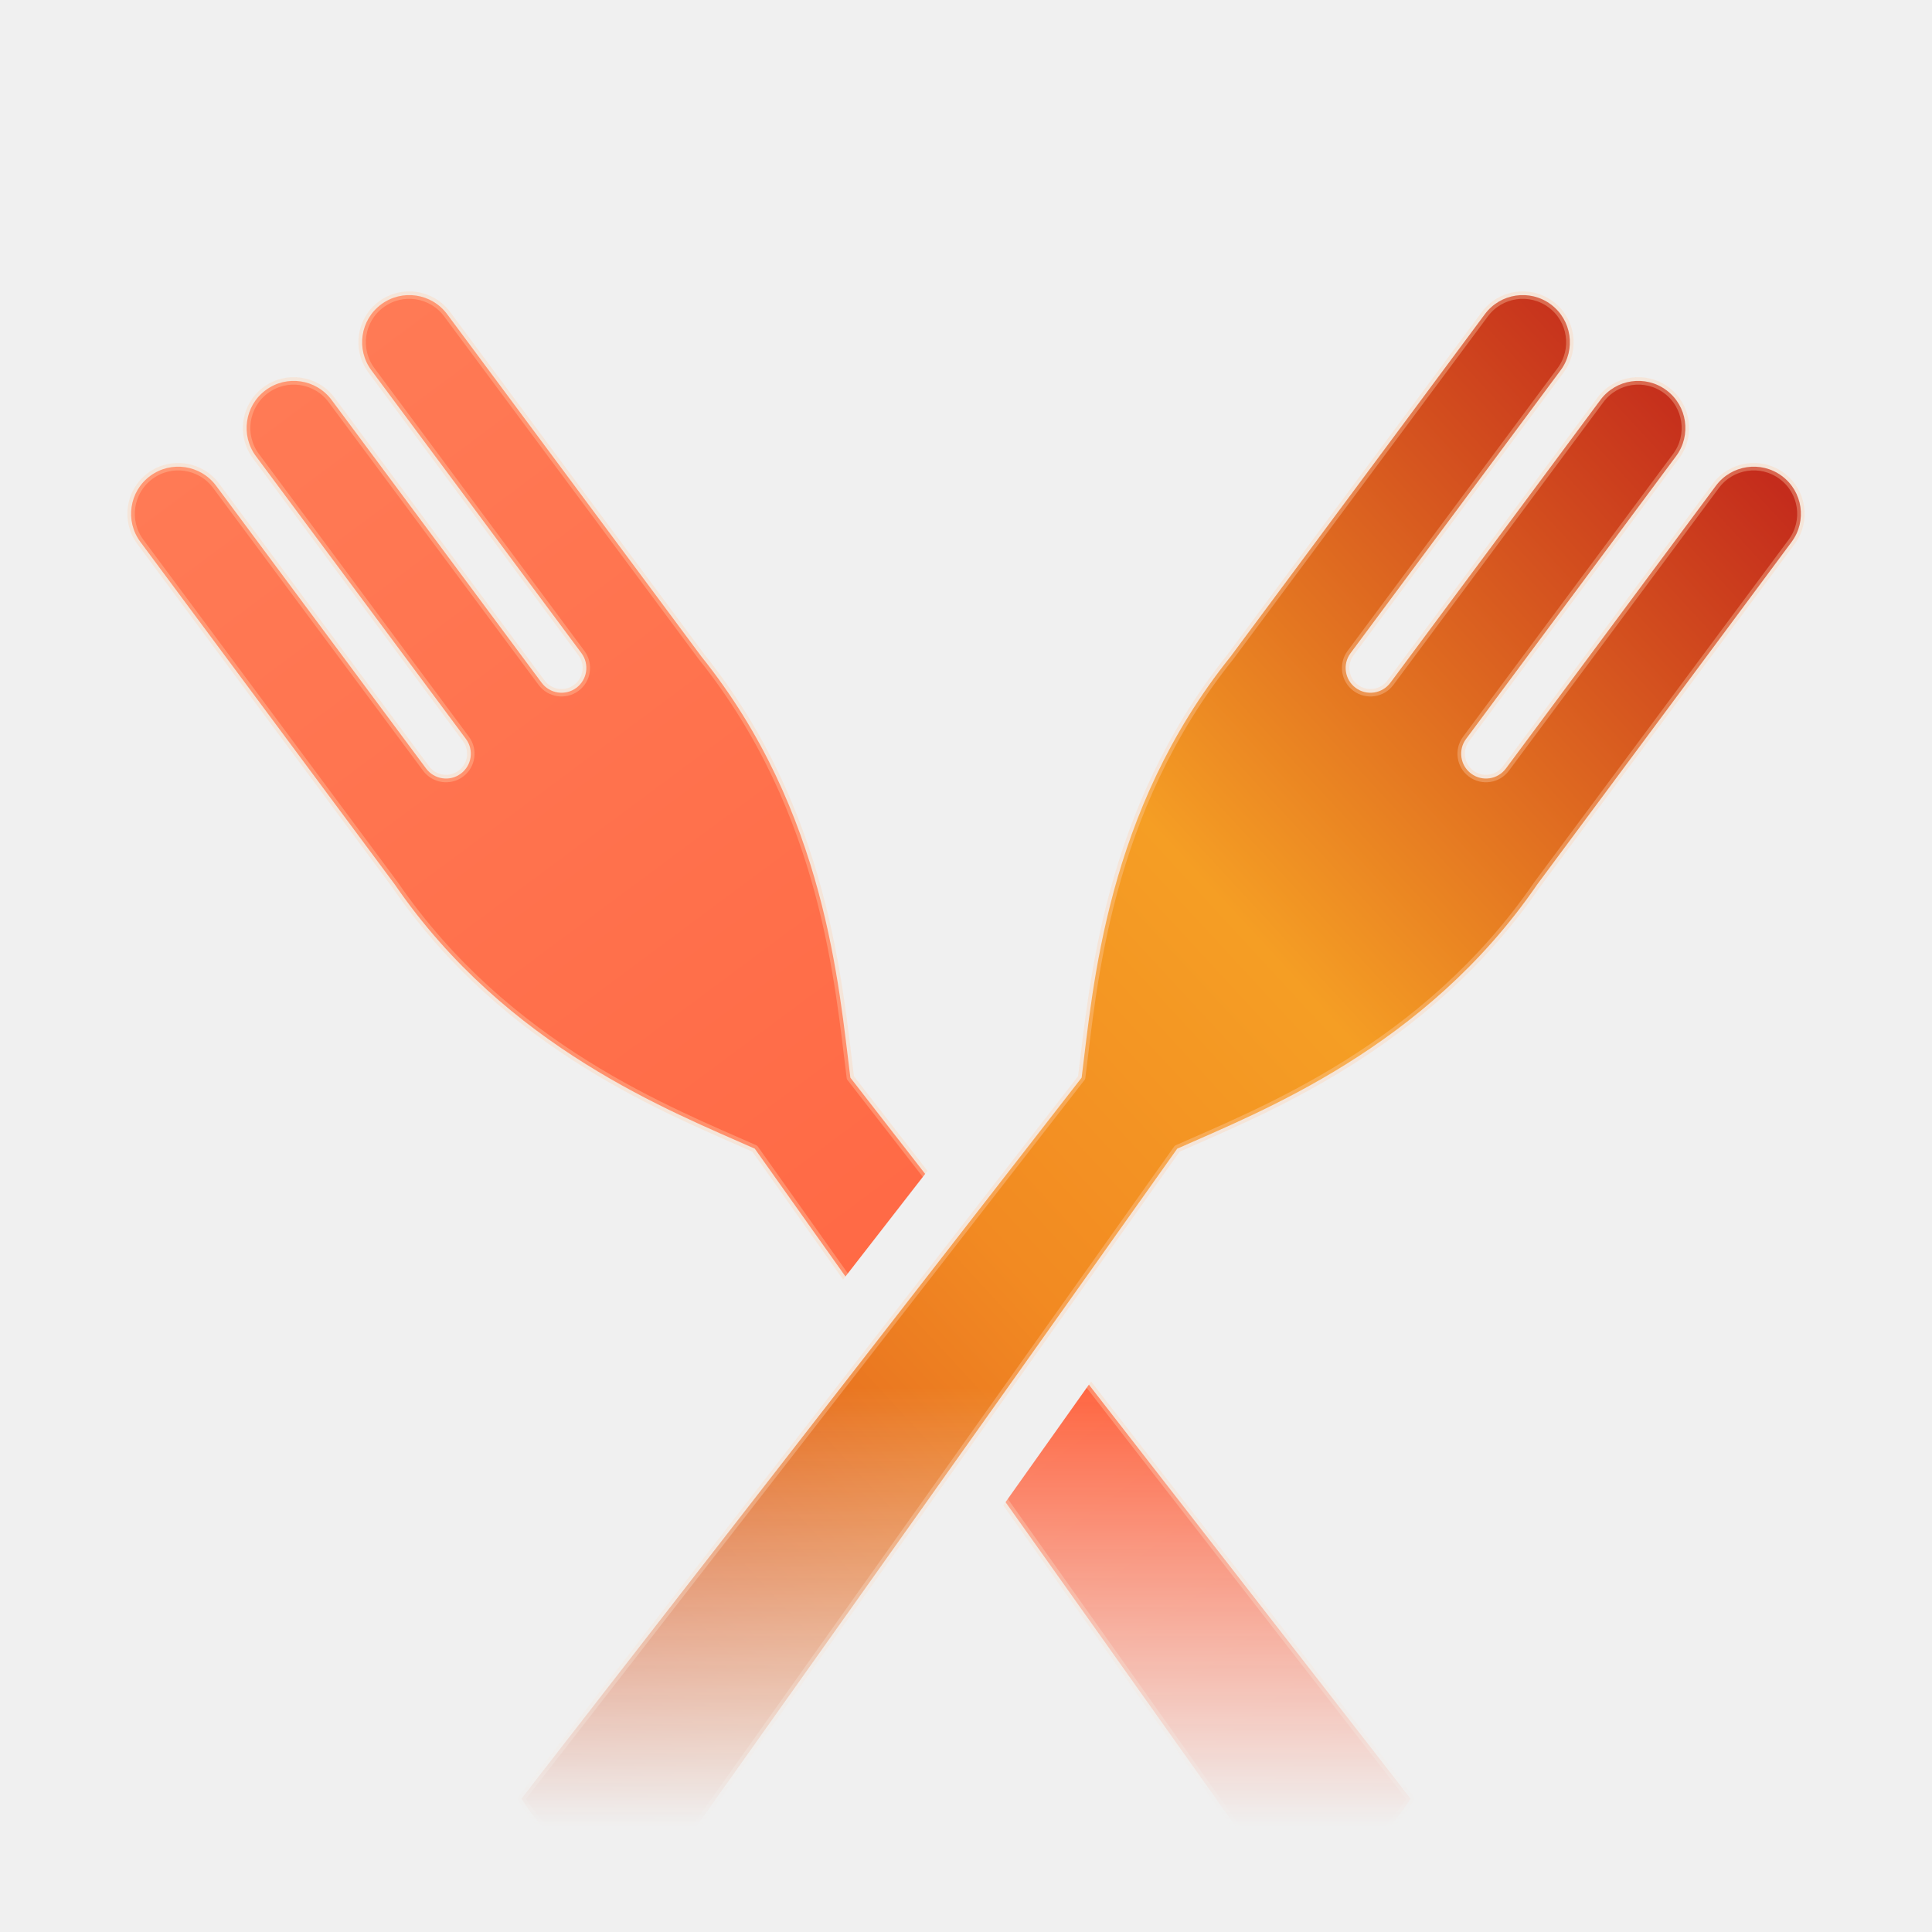
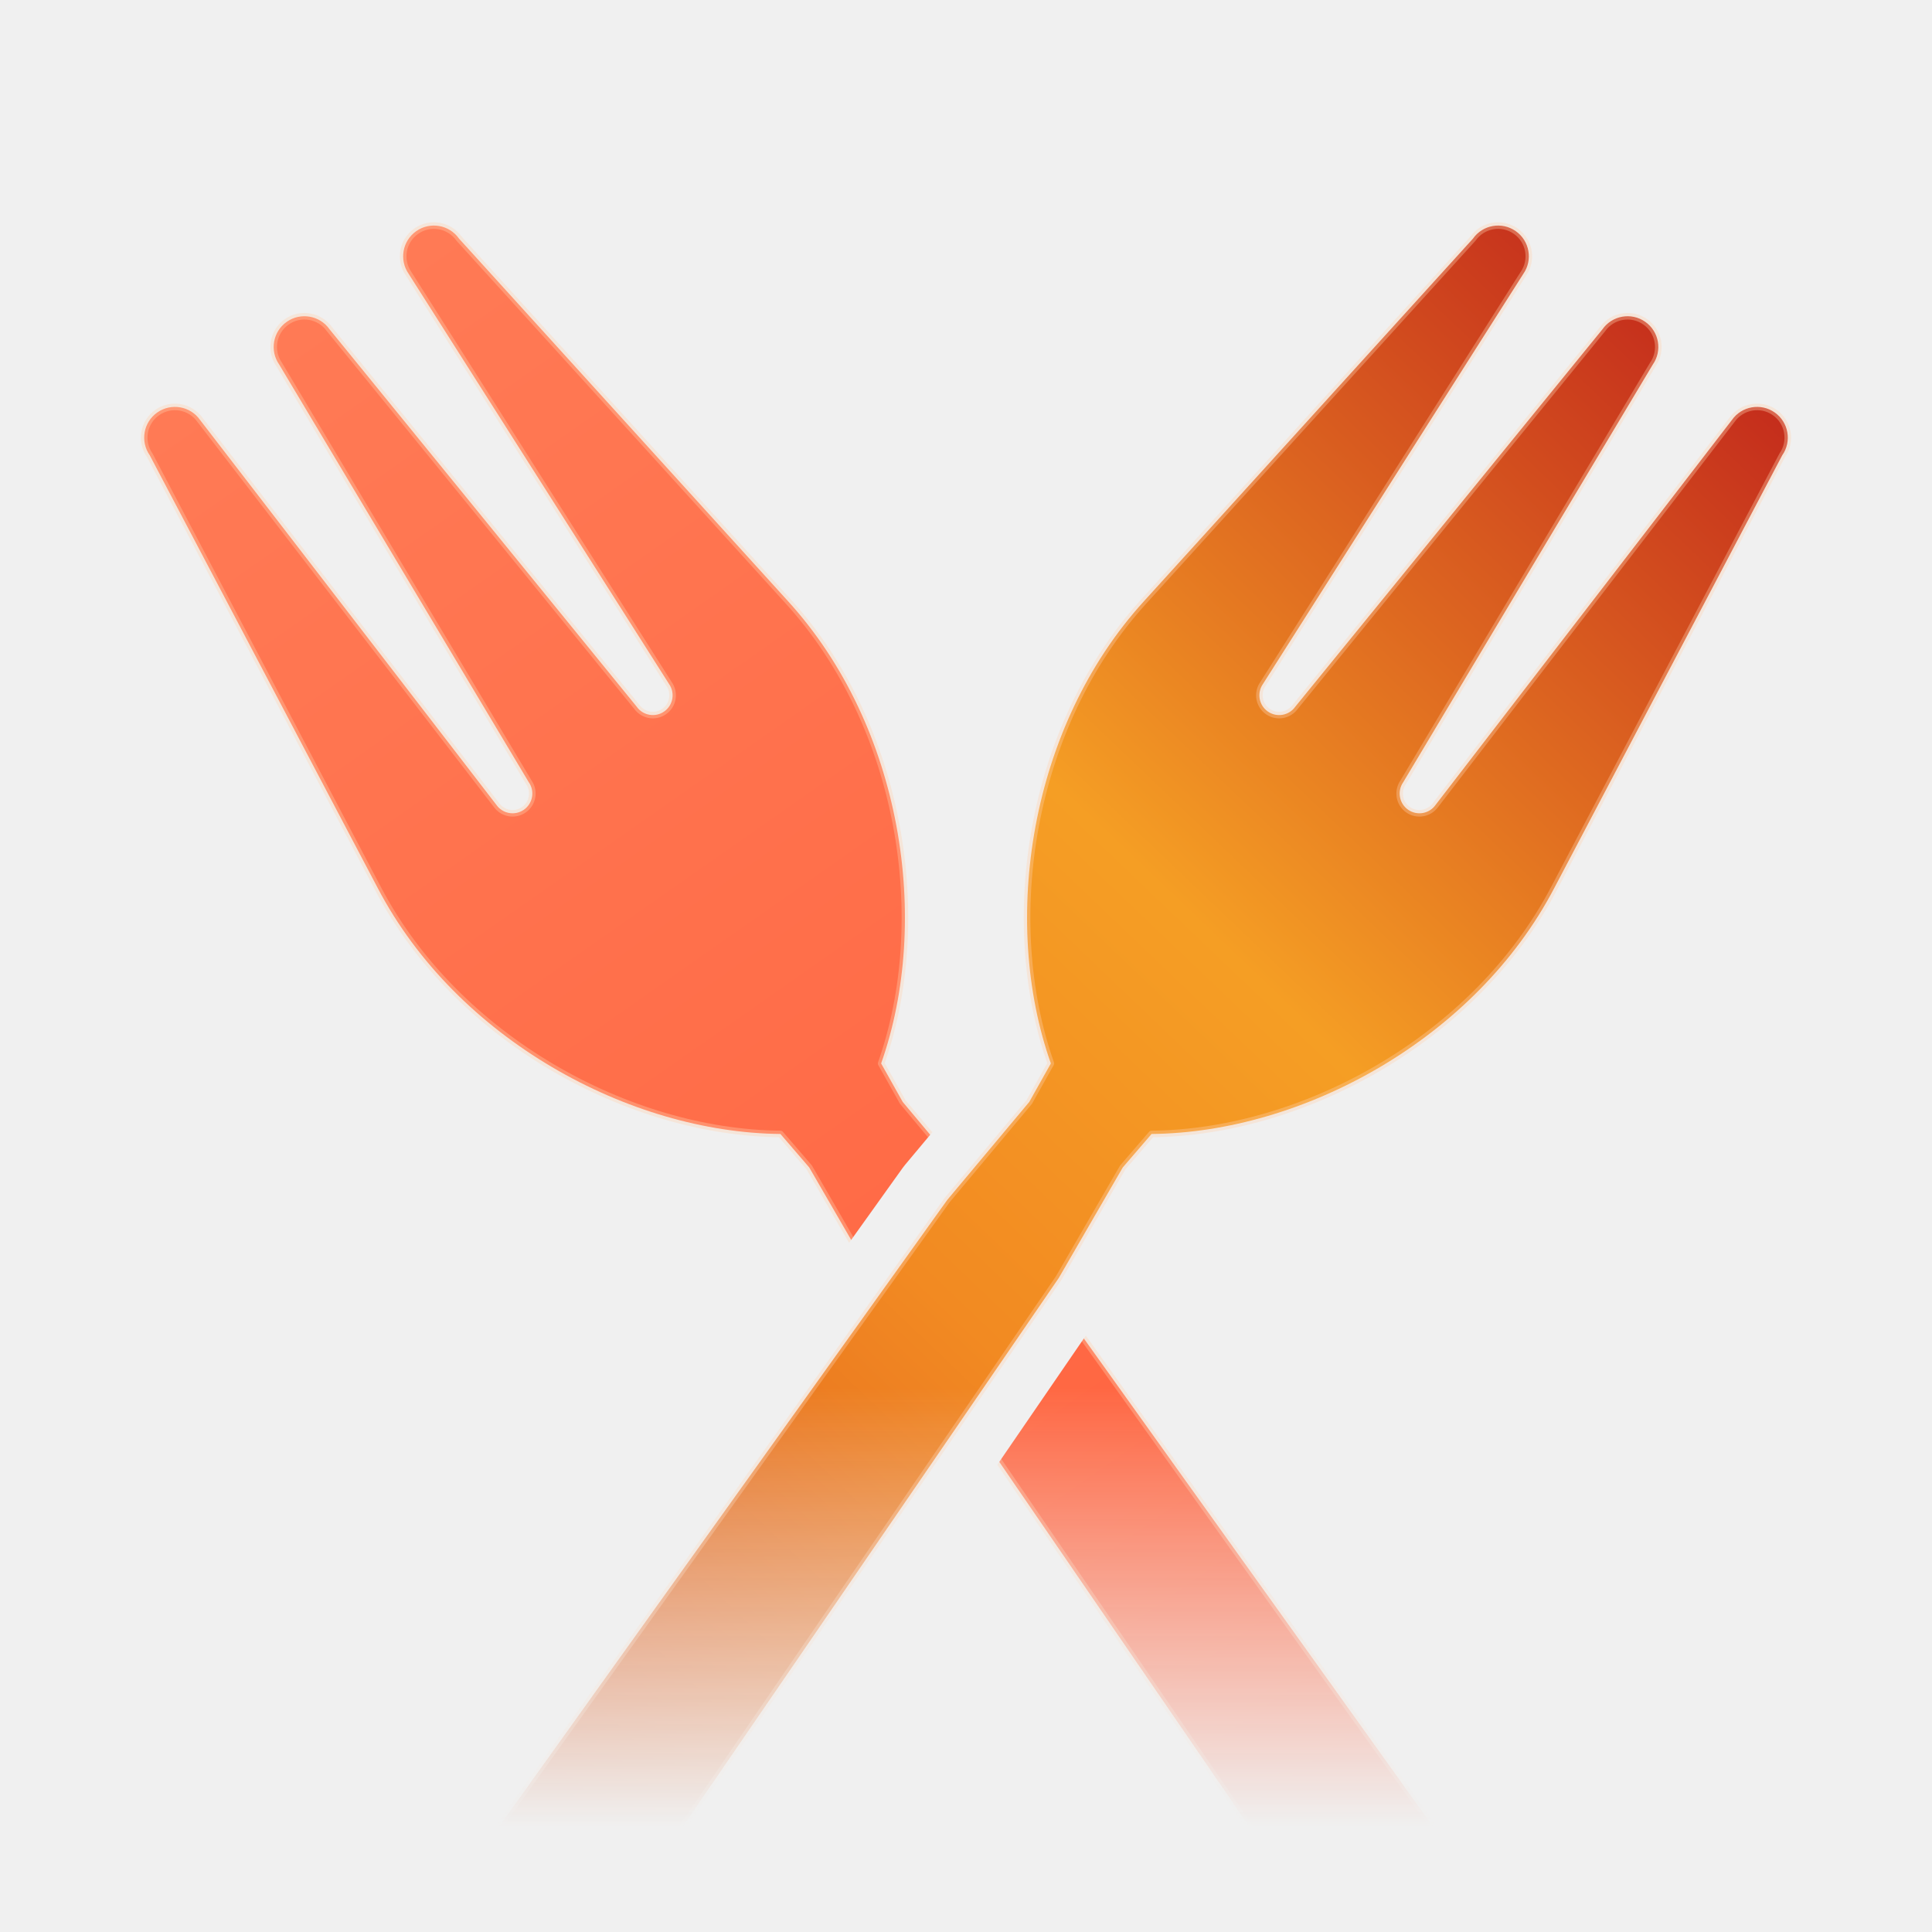
<svg xmlns="http://www.w3.org/2000/svg" xmlns:xlink="http://www.w3.org/1999/xlink" viewBox="72 128 880 880" width="880" height="880">
  <defs>
-     <path id="fork" d="M-77,-312a19,19 0 0 1 38,0V-170a10,10 0 0 0 20,0V-312a19,19 0 0 1 38,0V-170a10,10 0 0 0 20,0V-312a19,19 0 0 1 38,0V-140C80,-60 42,0 24,32L32,400Q0,412 -32,400L-24,32C-42,0 -80,-60 -77,-140Z" />
+     <path id="fork" d="M-86,-426A14,14 0 0 1 -58,-426L-48,-205A9,9 0 0 0 -30,-205L-14,-426A14,14 0 0 1 14,-426L30,-205A9,9 0 0 0 48,-205L58,-426A14,14 0 0 1 86,-426L114,-205C124,-128 84,-48 28,-8L26,12L31,70L35,470Q0,484 -35,470L-31,70L-26,12L-28,-8C-84,-48 -124,-128 -114,-205Z" />
    <radialGradient id="bg" cx="512" cy="440" r="640" gradientUnits="userSpaceOnUse">
      <stop offset="0" stop-color="#5A3029" />
      <stop offset="0.42" stop-color="#2A2329" />
      <stop offset="1" stop-color="#141920" />
    </radialGradient>
-     <linearGradient id="coral" x1="0" y1="-330" x2="0" y2="400" gradientUnits="userSpaceOnUse">
+     <linearGradient id="coral" x1="0" y1="-440" x2="0" y2="480" gradientUnits="userSpaceOnUse">
      <stop offset="0" stop-color="#FF7A55" />
      <stop offset="1" stop-color="#FF5E3A" />
    </linearGradient>
-     <linearGradient id="amber" x1="95" y1="-320" x2="-40" y2="400" gradientUnits="userSpaceOnUse">
+     <linearGradient id="amber" x1="100" y1="-440" x2="-40" y2="480" gradientUnits="userSpaceOnUse">
      <stop offset="0" stop-color="#C42C1C" />
      <stop offset="0.38" stop-color="#F59E24" />
      <stop offset="0.6" stop-color="#F28A22" />
      <stop offset="1" stop-color="#D4441E" />
    </linearGradient>
    <linearGradient id="fadeGrad" x1="0" y1="760" x2="0" y2="960" gradientUnits="userSpaceOnUse">
      <stop offset="0" stop-color="#fff" />
      <stop offset="1" stop-color="#000" />
    </linearGradient>
    <mask id="fade" maskUnits="userSpaceOnUse" x="0" y="0" width="1024" height="1024">
      <rect width="1024" height="1024" fill="url(#fadeGrad)" />
    </mask>
    <mask id="under" maskUnits="userSpaceOnUse" x="0" y="0" width="1024" height="1024">
      <rect width="1024" height="1024" fill="#fff" />
-       <use xlink:href="#fork" transform="translate(608 606) rotate(36.6) scale(1.13)" fill="#000" stroke="#000" stroke-width="52" stroke-linejoin="round" />
+       <use xlink:href="#fork" transform="translate(569 635) rotate(35)" fill="#000" stroke="#000" stroke-width="50" stroke-linejoin="round" />
    </mask>
  </defs>
  <g mask="url(#fade)" stroke="#FFD2B0" stroke-opacity=".35" stroke-width="3" stroke-linejoin="round">
    <g mask="url(#under)">
-       <use xlink:href="#fork" transform="translate(416 606) rotate(-36.6) scale(1.13)" fill="url(#coral)" />
+       <use xlink:href="#fork" transform="translate(455 635) rotate(-35)" fill="url(#coral)" />
    </g>
-     <use xlink:href="#fork" transform="translate(608 606) rotate(36.6) scale(1.13)" fill="url(#amber)" />
+     <use xlink:href="#fork" transform="translate(569 635) rotate(35)" fill="url(#amber)" />
  </g>
</svg>
